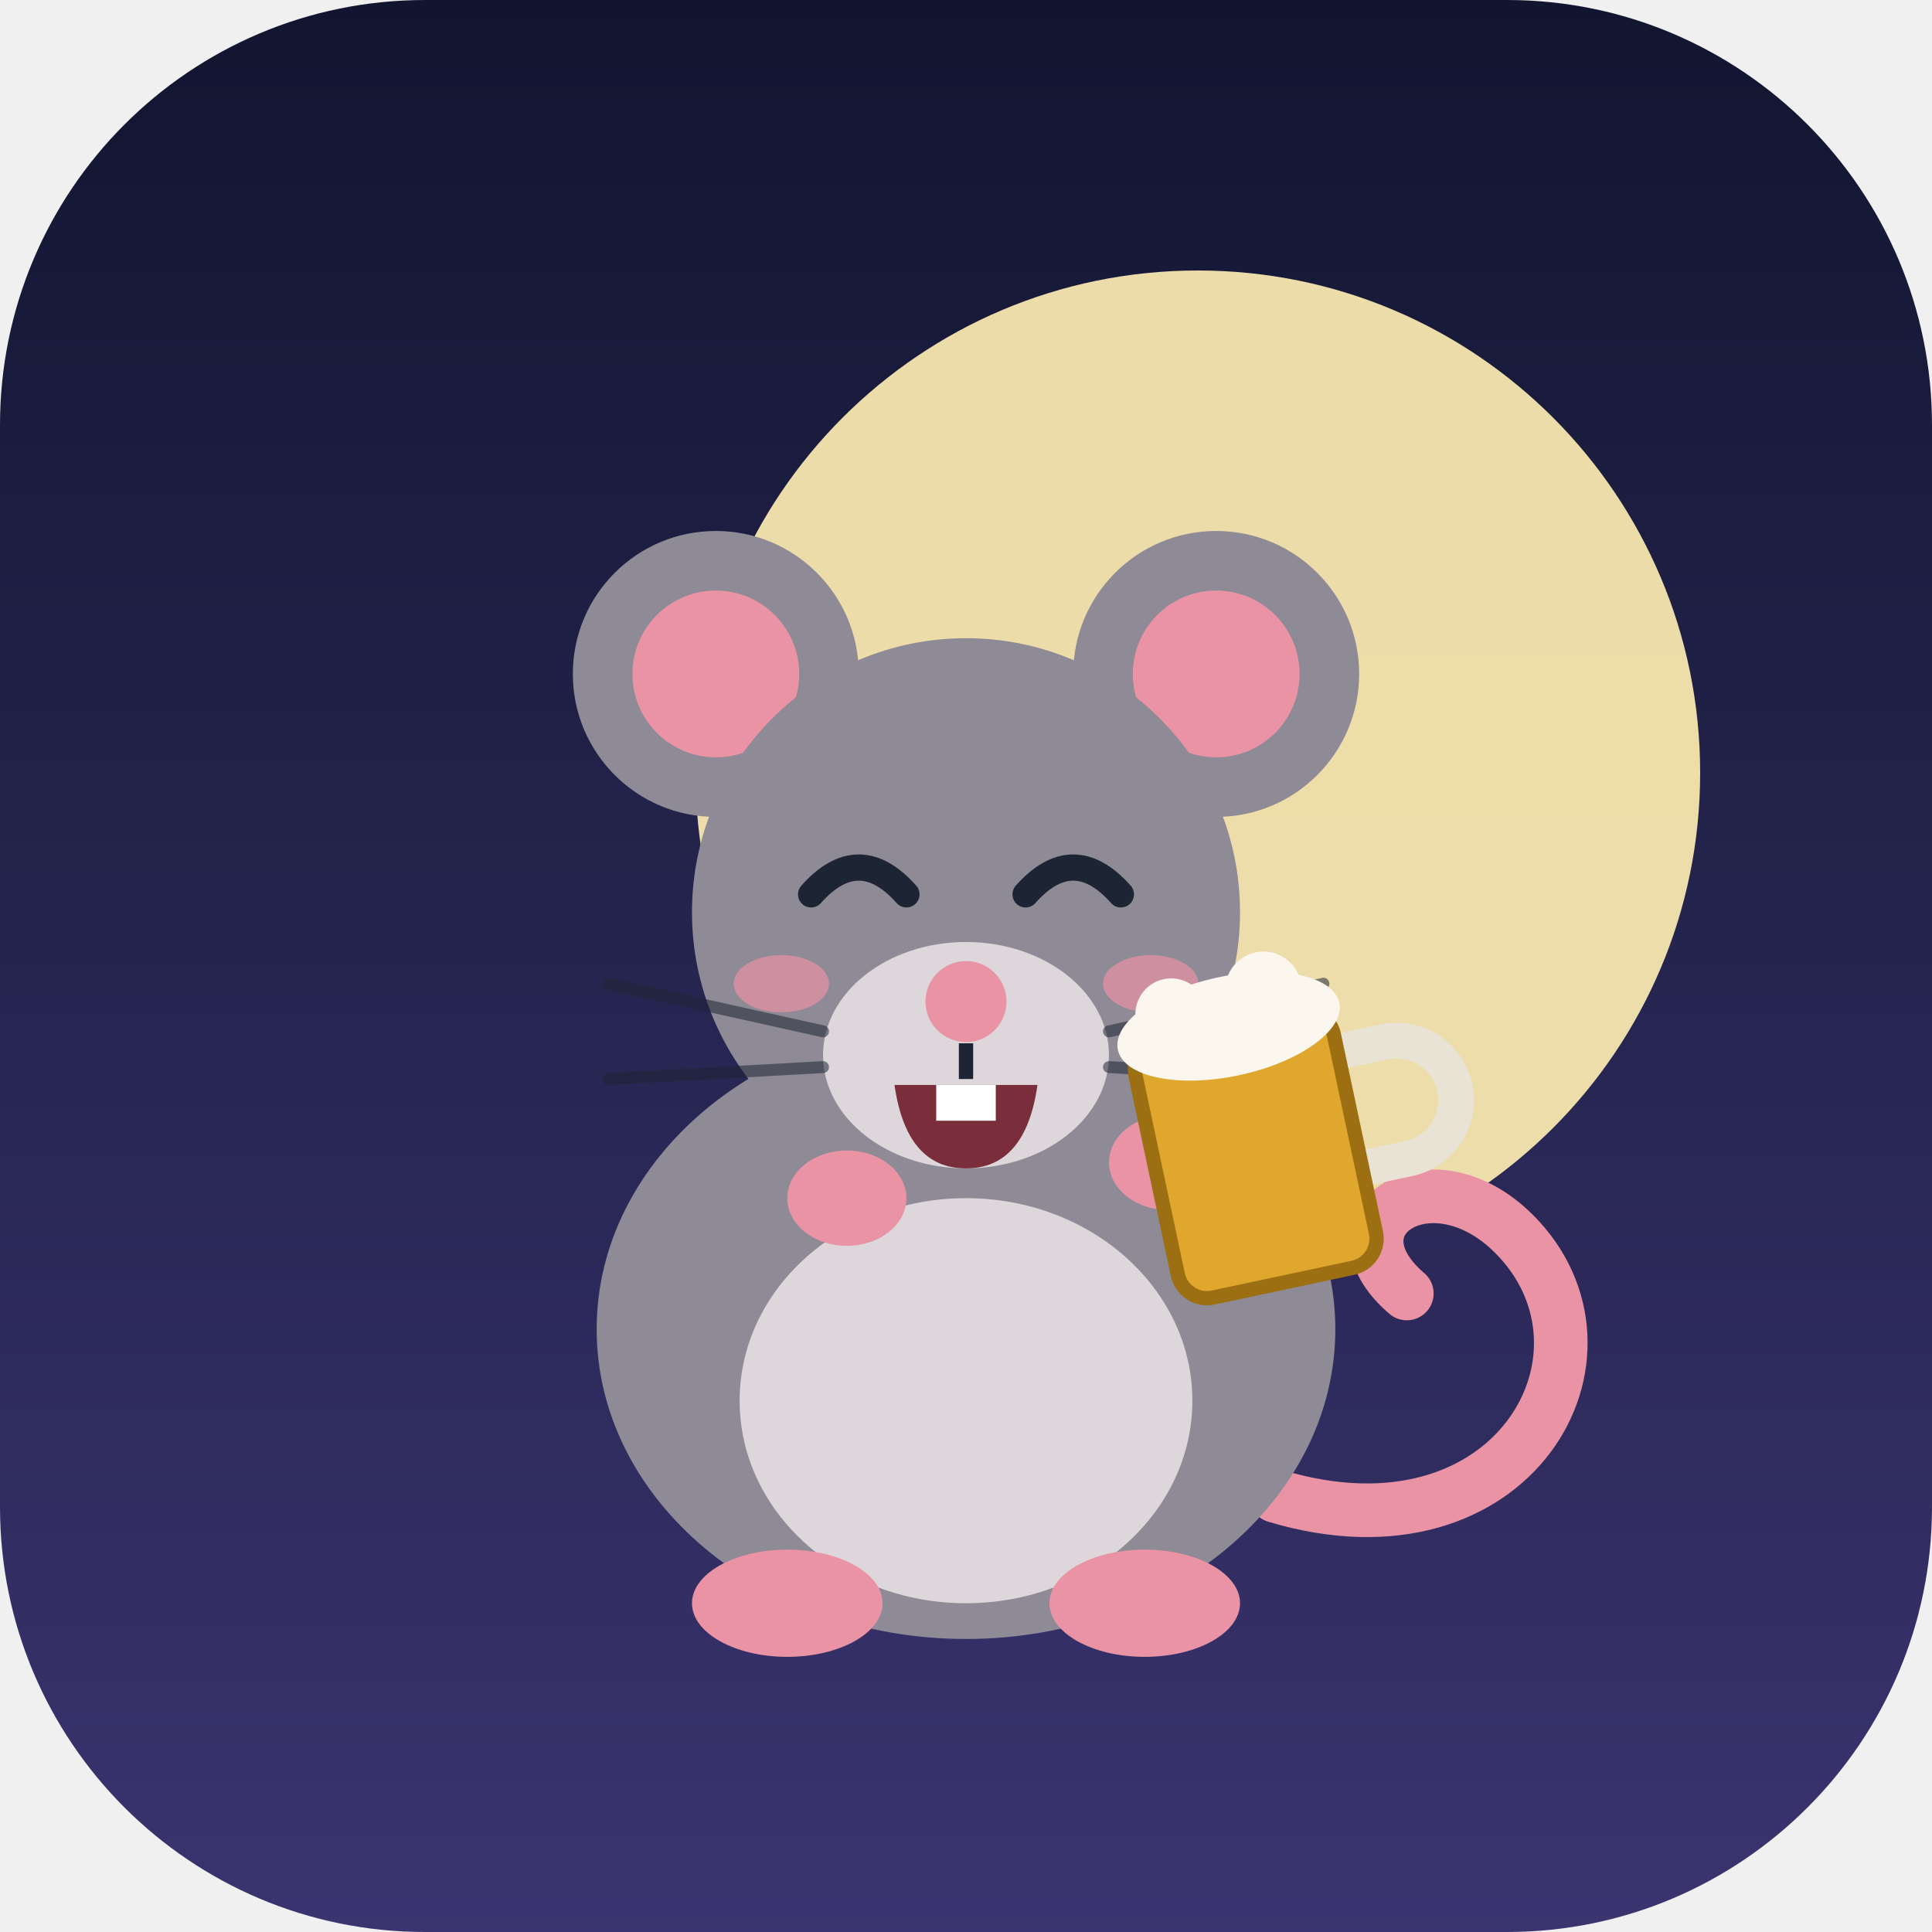
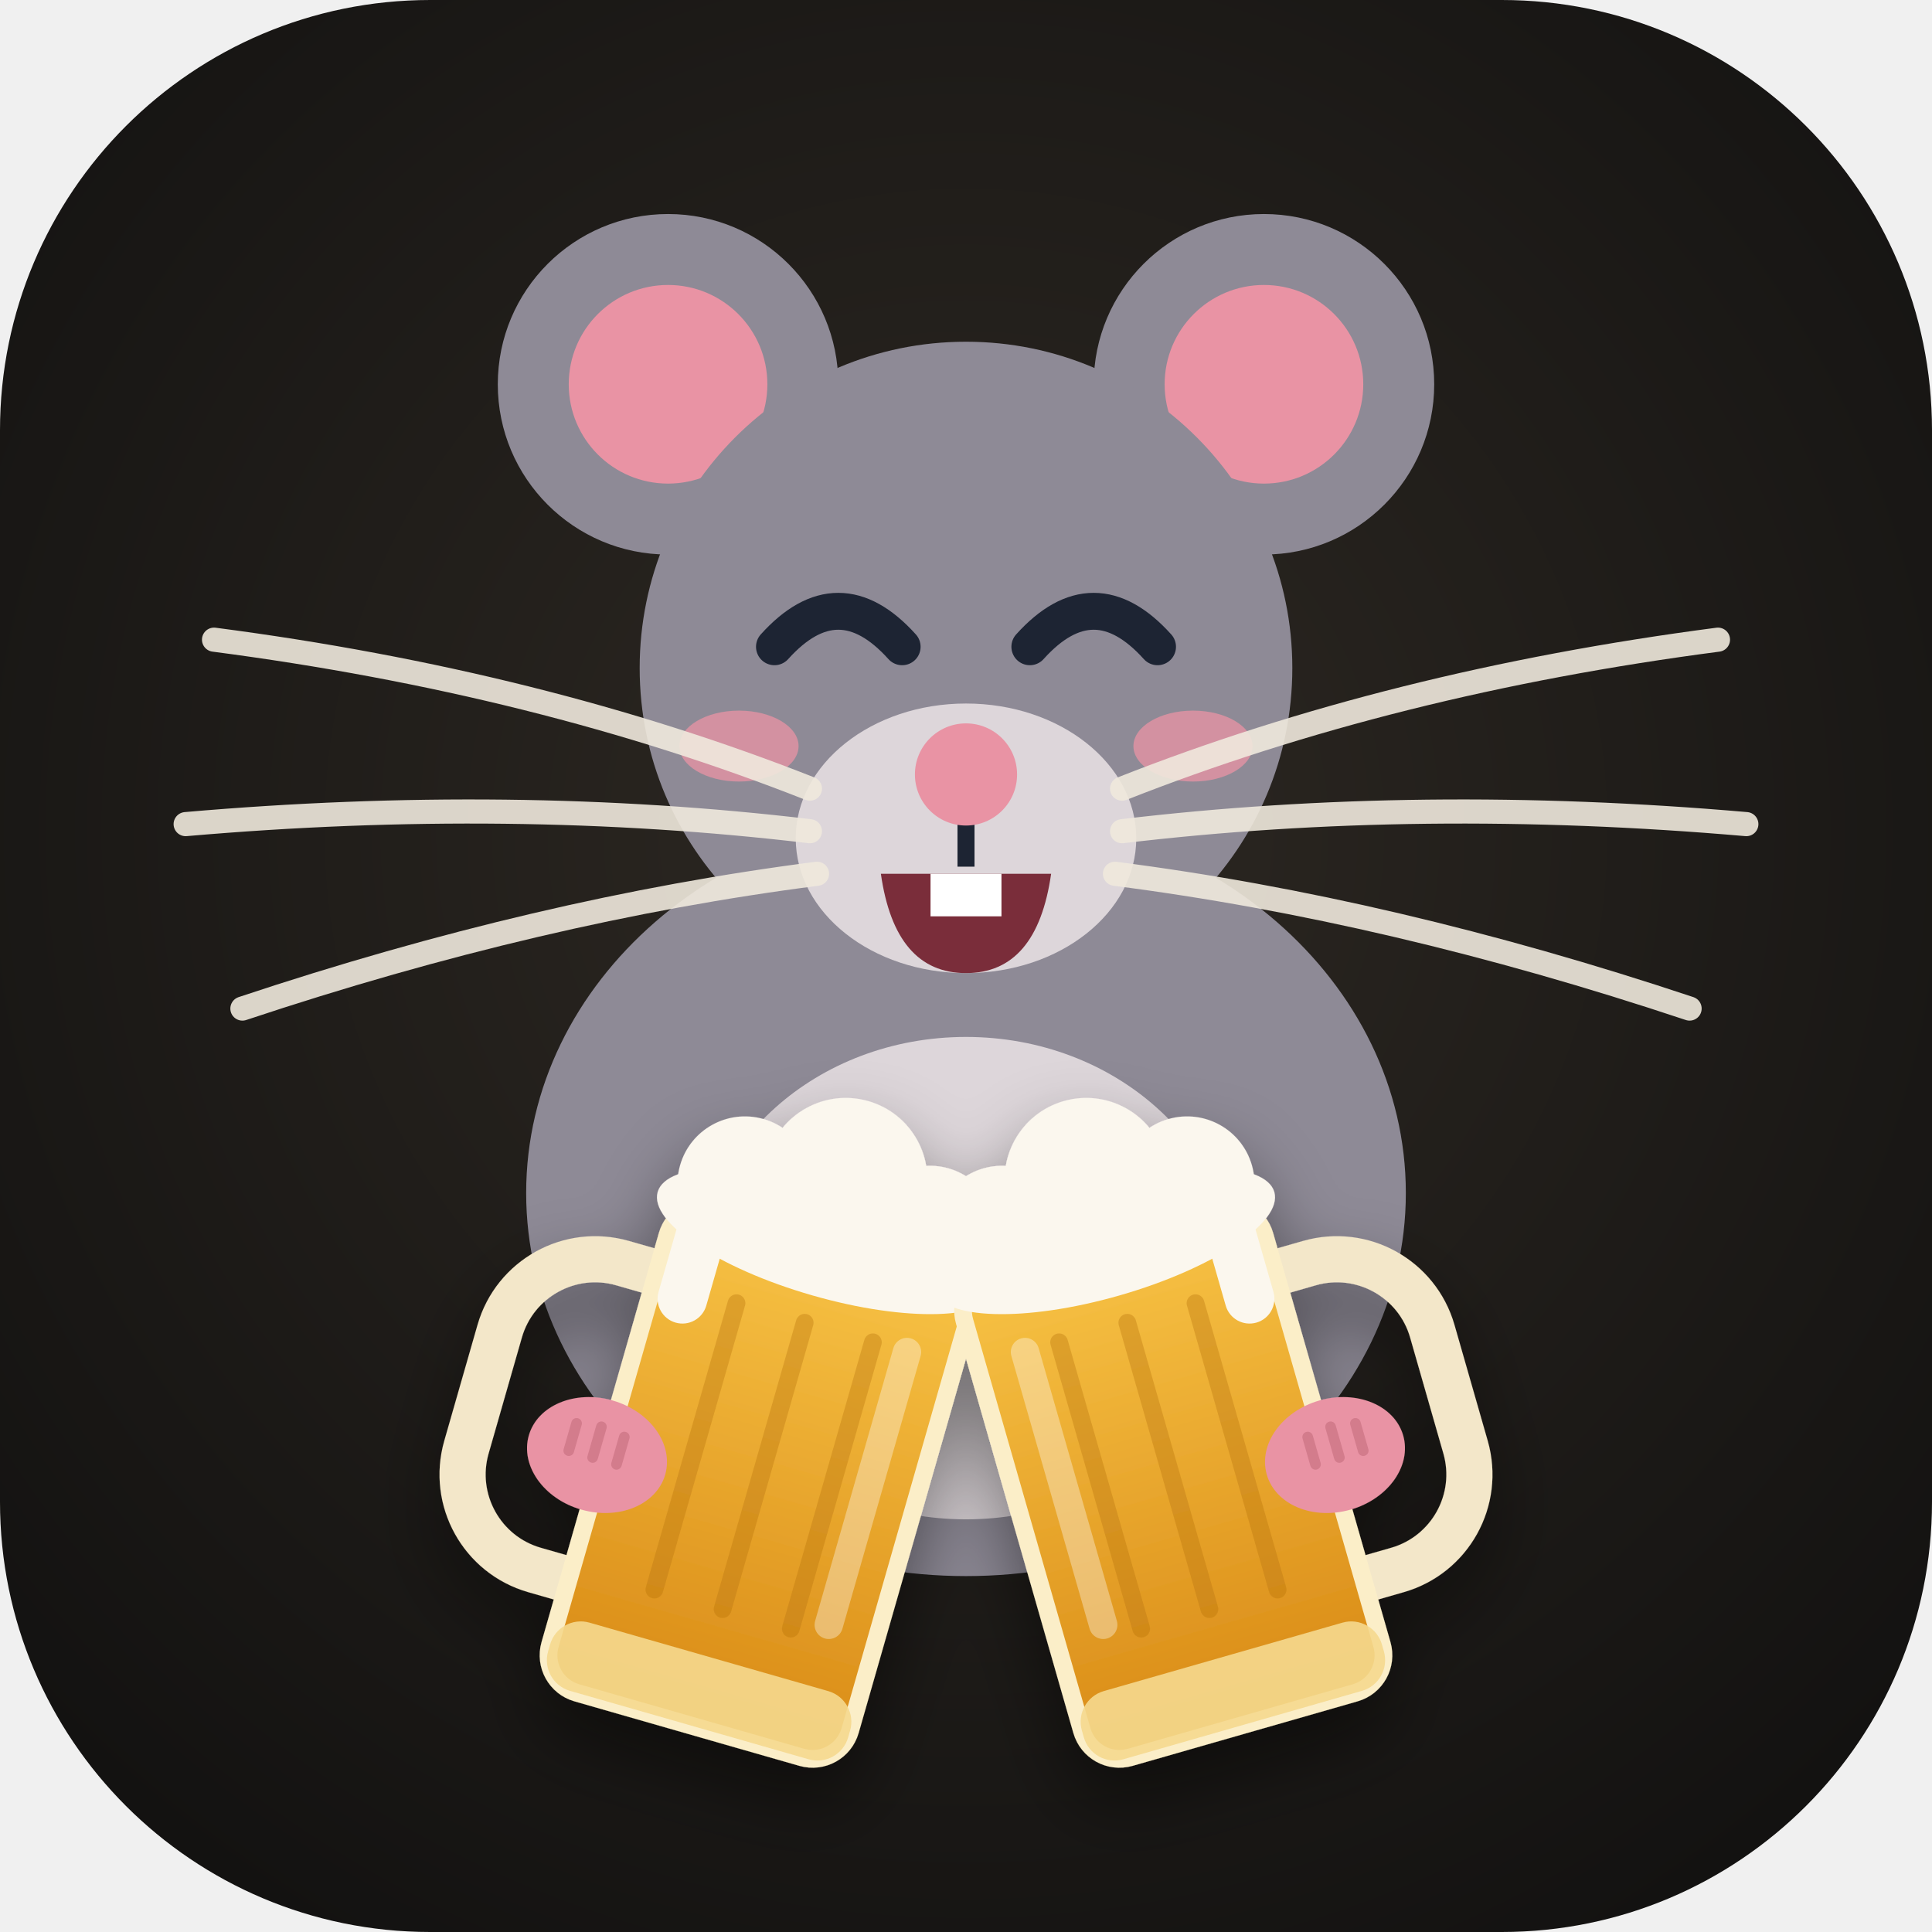
<svg xmlns="http://www.w3.org/2000/svg" width="512" height="512" viewBox="0 0 512 512">
  <defs>
-     <linearGradient id="g" x1="0" y1="0" x2="0" y2="1">
-       <stop offset="0" stop-color="#11152f" />
-       <stop offset="1" stop-color="#3a3470" />
+     <radialGradient id="glow" cx="256" cy="220" r="340" gradientUnits="userSpaceOnUse">
+       <stop offset="0" stop-color="#2e2923" />
+       <stop offset="1" stop-color="#131211" />
+     </radialGradient>
+     <linearGradient id="beer" x1="0" y1="-140" x2="0" y2="0" gradientUnits="userSpaceOnUse">
+       <stop offset="0" stop-color="#f7c244" />
+       <stop offset="1" stop-color="#d98a16" />
    </linearGradient>
+     <filter id="lift" x="-30%" y="-30%" width="160%" height="160%">
+       <feDropShadow dx="0" dy="10" stdDeviation="10" flood-color="#000" flood-opacity=".45" />
+     </filter>
+     <clipPath id="corners">
+       <rect width="512" height="512" rx="114" />
+     </clipPath>
  </defs>
-   <rect width="512" height="512" rx="112.64" fill="url(#g)" />
-   <circle cx="317.44" cy="204.8" r="133.12" fill="#f7e6ae" opacity=".95" />
-   <svg x="66.56" y="87.04" width="378.88" height="378.88" viewBox="0 0 120 120">
-     <g class="k-tail">
-       <path d="M86 98 C106 104 116 86 106 76 C99 69 90 75 97 81" fill="none" stroke="#e993a4" stroke-width="4.5" stroke-linecap="round" />
-     </g>
-     <g class="k-body">
-       <ellipse cx="60" cy="84" rx="31" ry="26" fill="#8e8a96" />
-       <ellipse cx="60" cy="90" rx="19" ry="17" fill="#ddd6da" />
-       <ellipse cx="45" cy="107" rx="8" ry="4.5" fill="#e993a4" />
-       <ellipse cx="75" cy="107" rx="8" ry="4.5" fill="#e993a4" />
-     </g>
-     <g class="k-head">
-       <g class="k-ear l">
+   <g clip-path="url(#corners)">
+     <rect width="512" height="512" fill="url(#glow)" />
+     <g transform="translate(15.36 15.36) scale(0.94)">
+       <g transform="translate(16 -24) scale(4)">
+         <ellipse cx="60" cy="86" rx="31" ry="27" fill="#8e8a96" />
+         <ellipse cx="60" cy="92" rx="19" ry="17" fill="#ddd6da" />
        <circle cx="39" cy="29" r="12" fill="#8e8a96" />
        <circle cx="39" cy="29" r="7" fill="#e993a4" />
-       </g>
-       <g class="k-ear r">
        <circle cx="81" cy="29" r="12" fill="#8e8a96" />
        <circle cx="81" cy="29" r="7" fill="#e993a4" />
+         <circle cx="60" cy="49" r="23" fill="#8e8a96" />
+         <ellipse cx="60" cy="61" rx="12" ry="9.5" fill="#ddd6da" />
+         <path d="M46.5 47.5q4.5-5 9 0M64.5 47.5q4.5-5 9 0" fill="none" stroke="#1d2433" stroke-width="2.6" stroke-linecap="round" />
+         <ellipse cx="44" cy="54.5" rx="4.2" ry="2.5" fill="#e993a4" opacity=".75" />
+         <ellipse cx="76" cy="54.5" rx="4.2" ry="2.5" fill="#e993a4" opacity=".75" />
+         <path d="M60 60v3" stroke="#1d2433" stroke-width="1.2" />
+         <path d="M54 63.5h12q-1 7-6 7t-6-7z" fill="#7a2d3a" />
+         <rect x="57.5" y="63.5" width="5" height="3" fill="#fff" />
+         <circle cx="60" cy="56.5" r="3.6" fill="#e993a4" />
+         <g fill="none" stroke="#efe9dd" stroke-width="1.7" stroke-linecap="round" opacity=".9">
+           <path d="M49 57.5Q30 50 7 47" />
+           <path d="M49 60.5Q28 58 5 60" />
+           <path d="M49.5 63.5Q30 66 9 73" />
+           <path d="M71 57.5Q90 50 113 47" />
+           <path d="M71 60.5Q92 58 115 60" />
+           <path d="M70.5 63.5Q90 66 111 73" />
+         </g>
      </g>
-       <circle cx="60" cy="49" r="23" fill="#8e8a96" />
-       <ellipse cx="60" cy="61" rx="12" ry="9.5" fill="#ddd6da" />
-       <path d="M47 47.5q4-4.5 8 0M65 47.5q4-4.5 8 0" fill="none" stroke="#1d2433" stroke-width="2.2" stroke-linecap="round" />
-       <ellipse cx="44.5" cy="55" rx="4" ry="2.4" fill="#e993a4" opacity=".7" />
-       <ellipse cx="75.5" cy="55" rx="4" ry="2.4" fill="#e993a4" opacity=".7" />
-       <path d="M60 60v3" stroke="#1d2433" stroke-width="1.2" />
-       <path d="M54 63.5h12q-1 7-6 7t-6-7z" fill="#7a2d3a" />
-       <rect x="57.5" y="63.5" width="5" height="3" fill="#fff" />
-       <g class="k-nose">
-         <circle cx="60" cy="56.5" r="3.4" fill="#e993a4" />
-       </g>
-       <g class="k-wh l" stroke="#1d2433" stroke-width="1" stroke-linecap="round" opacity=".55">
-         <line x1="48" y1="59" x2="30" y2="55" />
-         <line x1="48" y1="62" x2="30" y2="63" />
-       </g>
-       <g class="k-wh r" stroke="#1d2433" stroke-width="1" stroke-linecap="round" opacity=".55">
-         <line x1="72" y1="59" x2="90" y2="55" />
-         <line x1="72" y1="62" x2="90" y2="63" />
+       <g filter="url(#lift)">
+         <g transform="translate(178 470) rotate(16) scale(-1 1)">
+           <path d="M42 -120h12a28 28 0 0 1 28 28v34a28 28 0 0 1-28 28h-12" fill="none" stroke="#f3e7c9" stroke-width="13" />
+           <rect x="-44" y="-142" width="88" height="142" rx="11" fill="url(#beer)" stroke="#fbeec8" stroke-width="5" />
+           <rect x="-44" y="-20" width="88" height="20" rx="9" fill="#f5d98e" opacity=".9" />
+           <path d="M-20 -118v84M0 -118v84M20 -118v84" stroke="#b5700c" stroke-width="5" stroke-linecap="round" opacity=".35" />
+           <rect x="-34" y="-122" width="8" height="88" rx="4" fill="#fff" opacity=".35" />
+           <g fill="#fbf7ee">
+             <ellipse cx="0" cy="-142" rx="50" ry="16" />
+             <circle cx="-27" cy="-152" r="19" />
+             <circle cx="0" cy="-160" r="23" />
+             <circle cx="27" cy="-151" r="19" />
+             <path d="M28 -145v30a7 7 0 0 0 14 0v-30z" />
+           </g>
+           <ellipse cx="46" cy="-66" rx="20" ry="16" fill="#e993a4" />
+           <path d="M40 -73v8M47 -74v9M54 -73v8" stroke="#c46b7c" stroke-width="3" stroke-linecap="round" opacity=".6" />
+         </g>
+         <g transform="translate(334 470) rotate(-16)">
+           <path d="M42 -120h12a28 28 0 0 1 28 28v34a28 28 0 0 1-28 28h-12" fill="none" stroke="#f3e7c9" stroke-width="13" />
+           <rect x="-44" y="-142" width="88" height="142" rx="11" fill="url(#beer)" stroke="#fbeec8" stroke-width="5" />
+           <rect x="-44" y="-20" width="88" height="20" rx="9" fill="#f5d98e" opacity=".9" />
+           <path d="M-20 -118v84M0 -118v84M20 -118v84" stroke="#b5700c" stroke-width="5" stroke-linecap="round" opacity=".35" />
+           <rect x="-34" y="-122" width="8" height="88" rx="4" fill="#fff" opacity=".35" />
+           <g fill="#fbf7ee">
+             <ellipse cx="0" cy="-142" rx="50" ry="16" />
+             <circle cx="-27" cy="-152" r="19" />
+             <circle cx="0" cy="-160" r="23" />
+             <circle cx="27" cy="-151" r="19" />
+             <path d="M28 -145v30a7 7 0 0 0 14 0v-30z" />
+           </g>
+           <ellipse cx="46" cy="-66" rx="20" ry="16" fill="#e993a4" />
+           <path d="M40 -73v8M47 -74v9M54 -73v8" stroke="#c46b7c" stroke-width="3" stroke-linecap="round" opacity=".6" />
+         </g>
      </g>
    </g>
-     <ellipse cx="50" cy="73" rx="5" ry="4" fill="#e993a4" />
-     <ellipse cx="77" cy="70" rx="5" ry="4" fill="#e993a4" />
-     <g transform="rotate(-12 86 70)">
-       <path d="M92 62h5a5 5 0 0 1 0 10h-5" fill="none" stroke="#e9e3d6" stroke-width="3" />
-       <rect x="76" y="58" width="17" height="22" rx="2.5" fill="#e0a72e" stroke="#9c6f12" stroke-width="1.2" />
-       <ellipse cx="84.5" cy="58" rx="9.5" ry="4.2" fill="#fbf7ee" />
-       <circle cx="80" cy="56" r="3" fill="#fbf7ee" />
-       <circle cx="88" cy="55.6" r="3.2" fill="#fbf7ee" />
-     </g>
-   </svg>
+   </g>
</svg>
